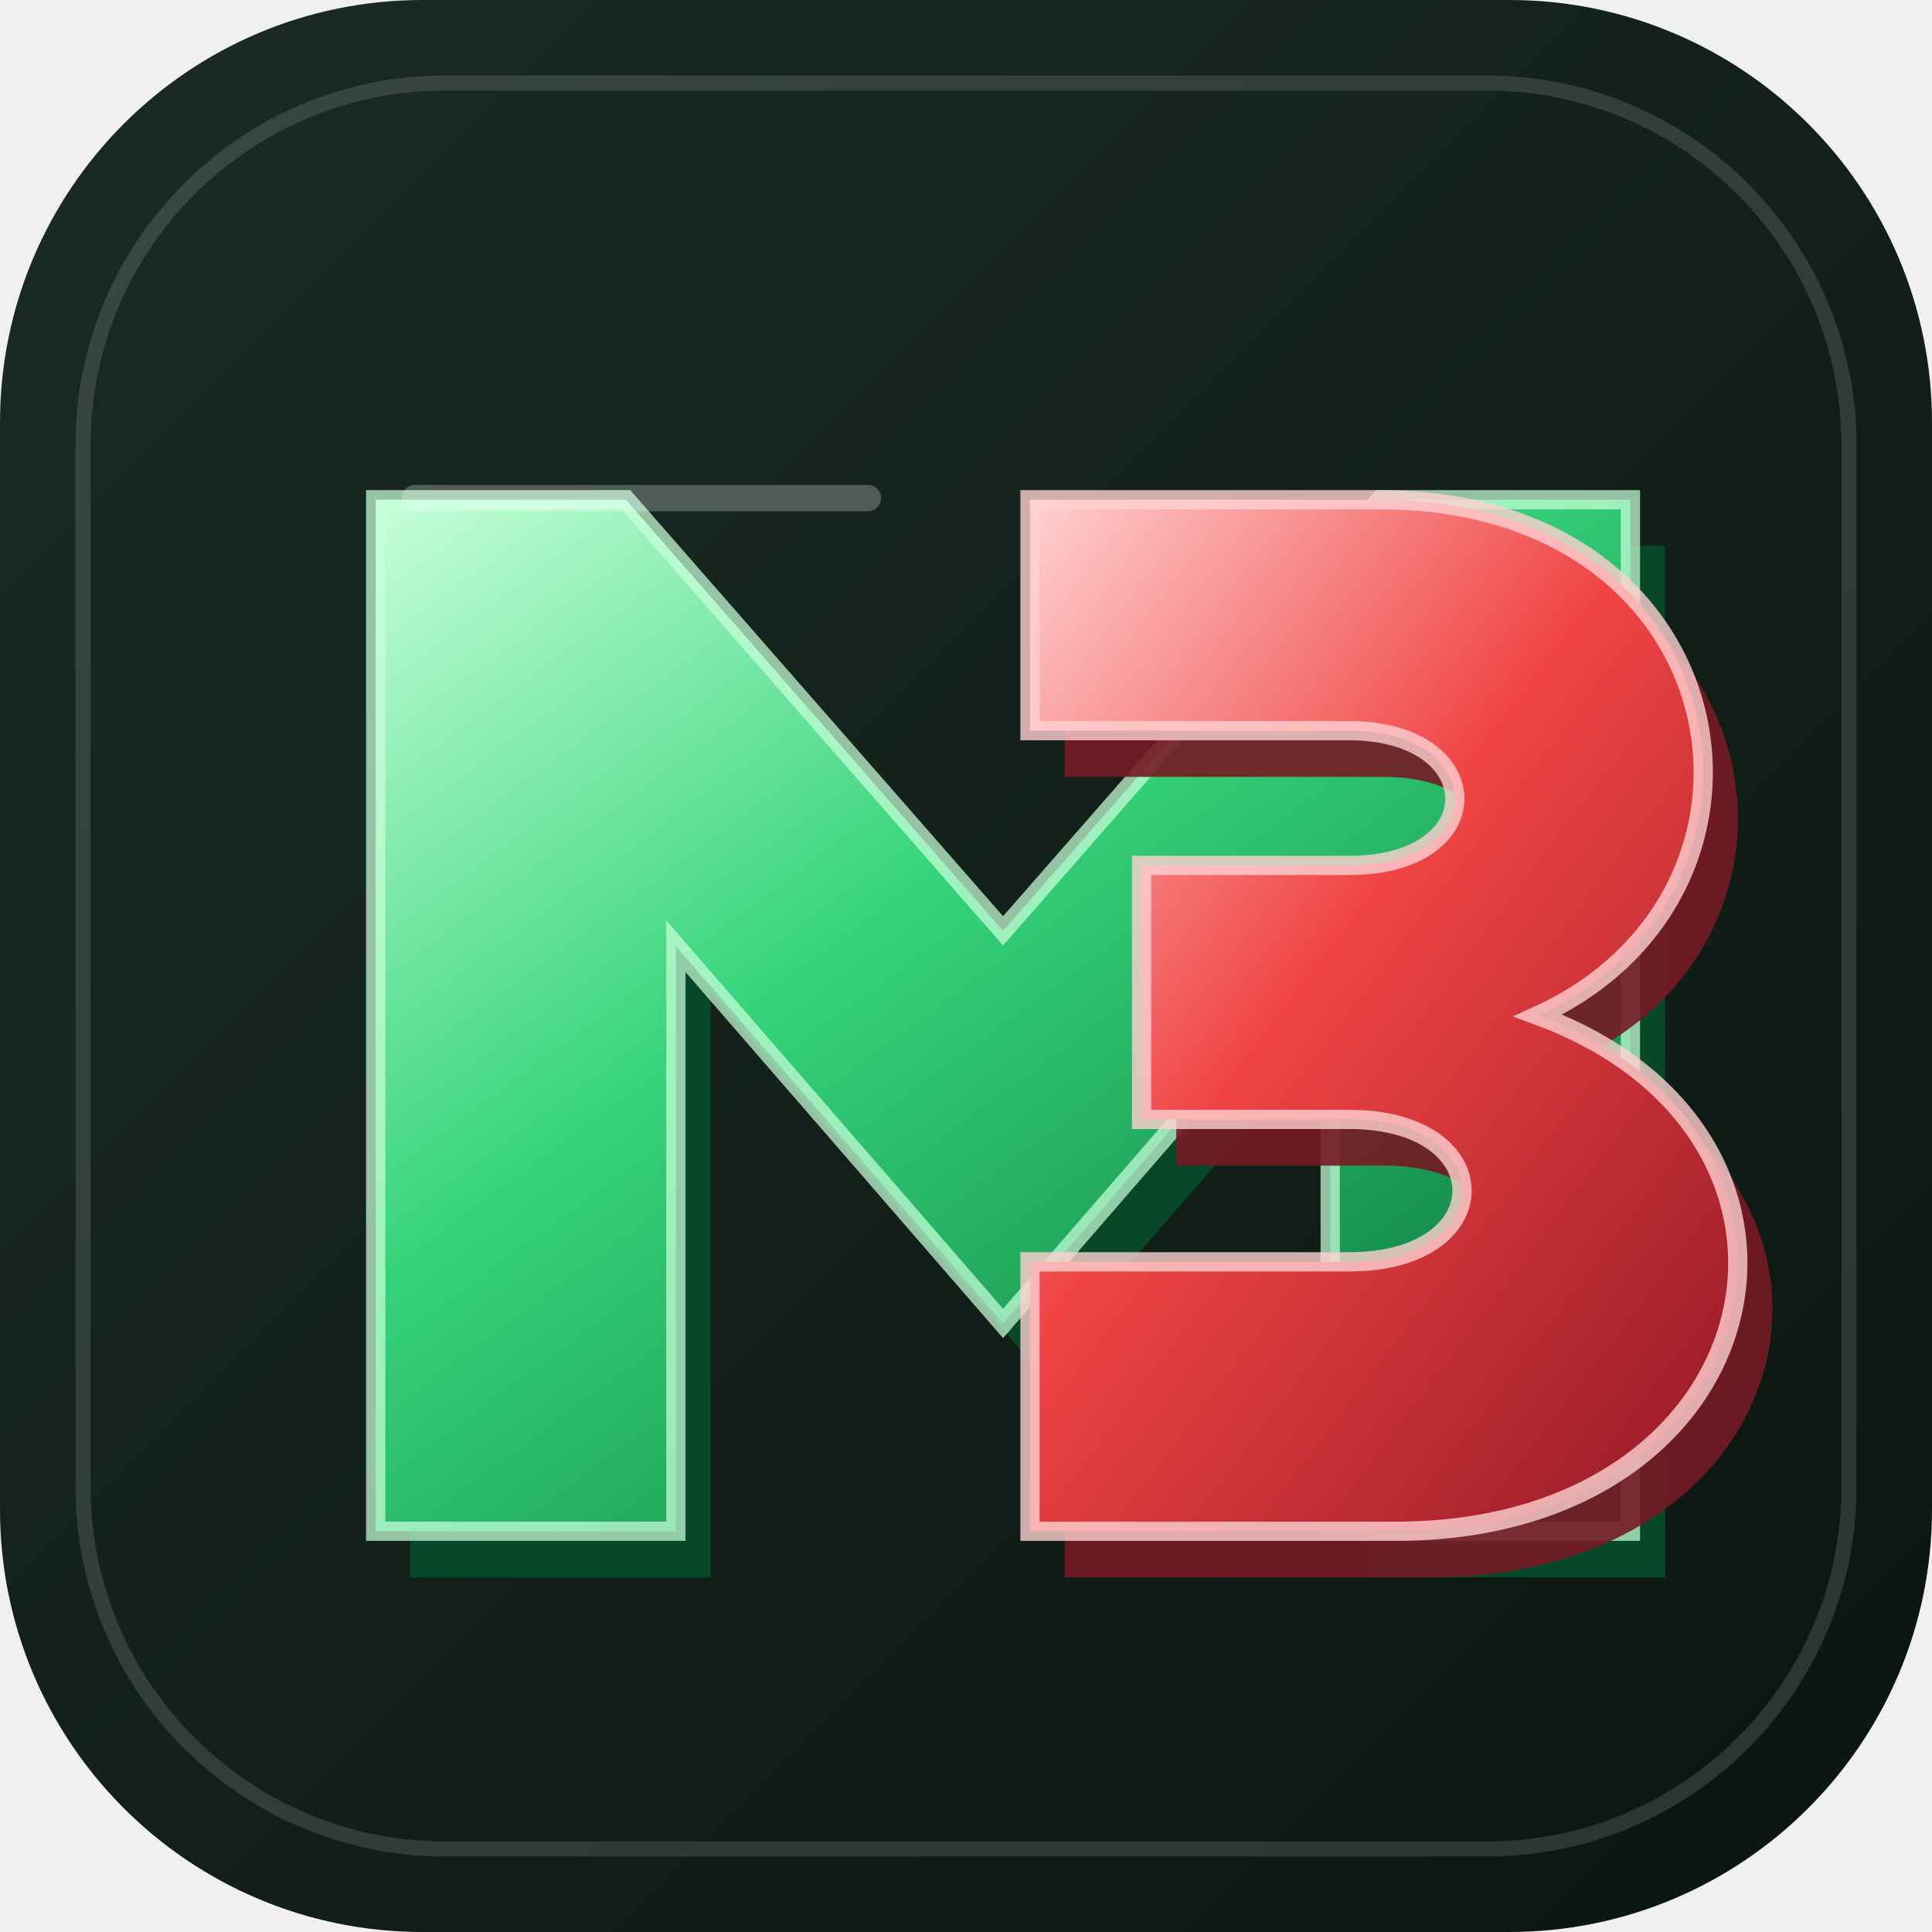
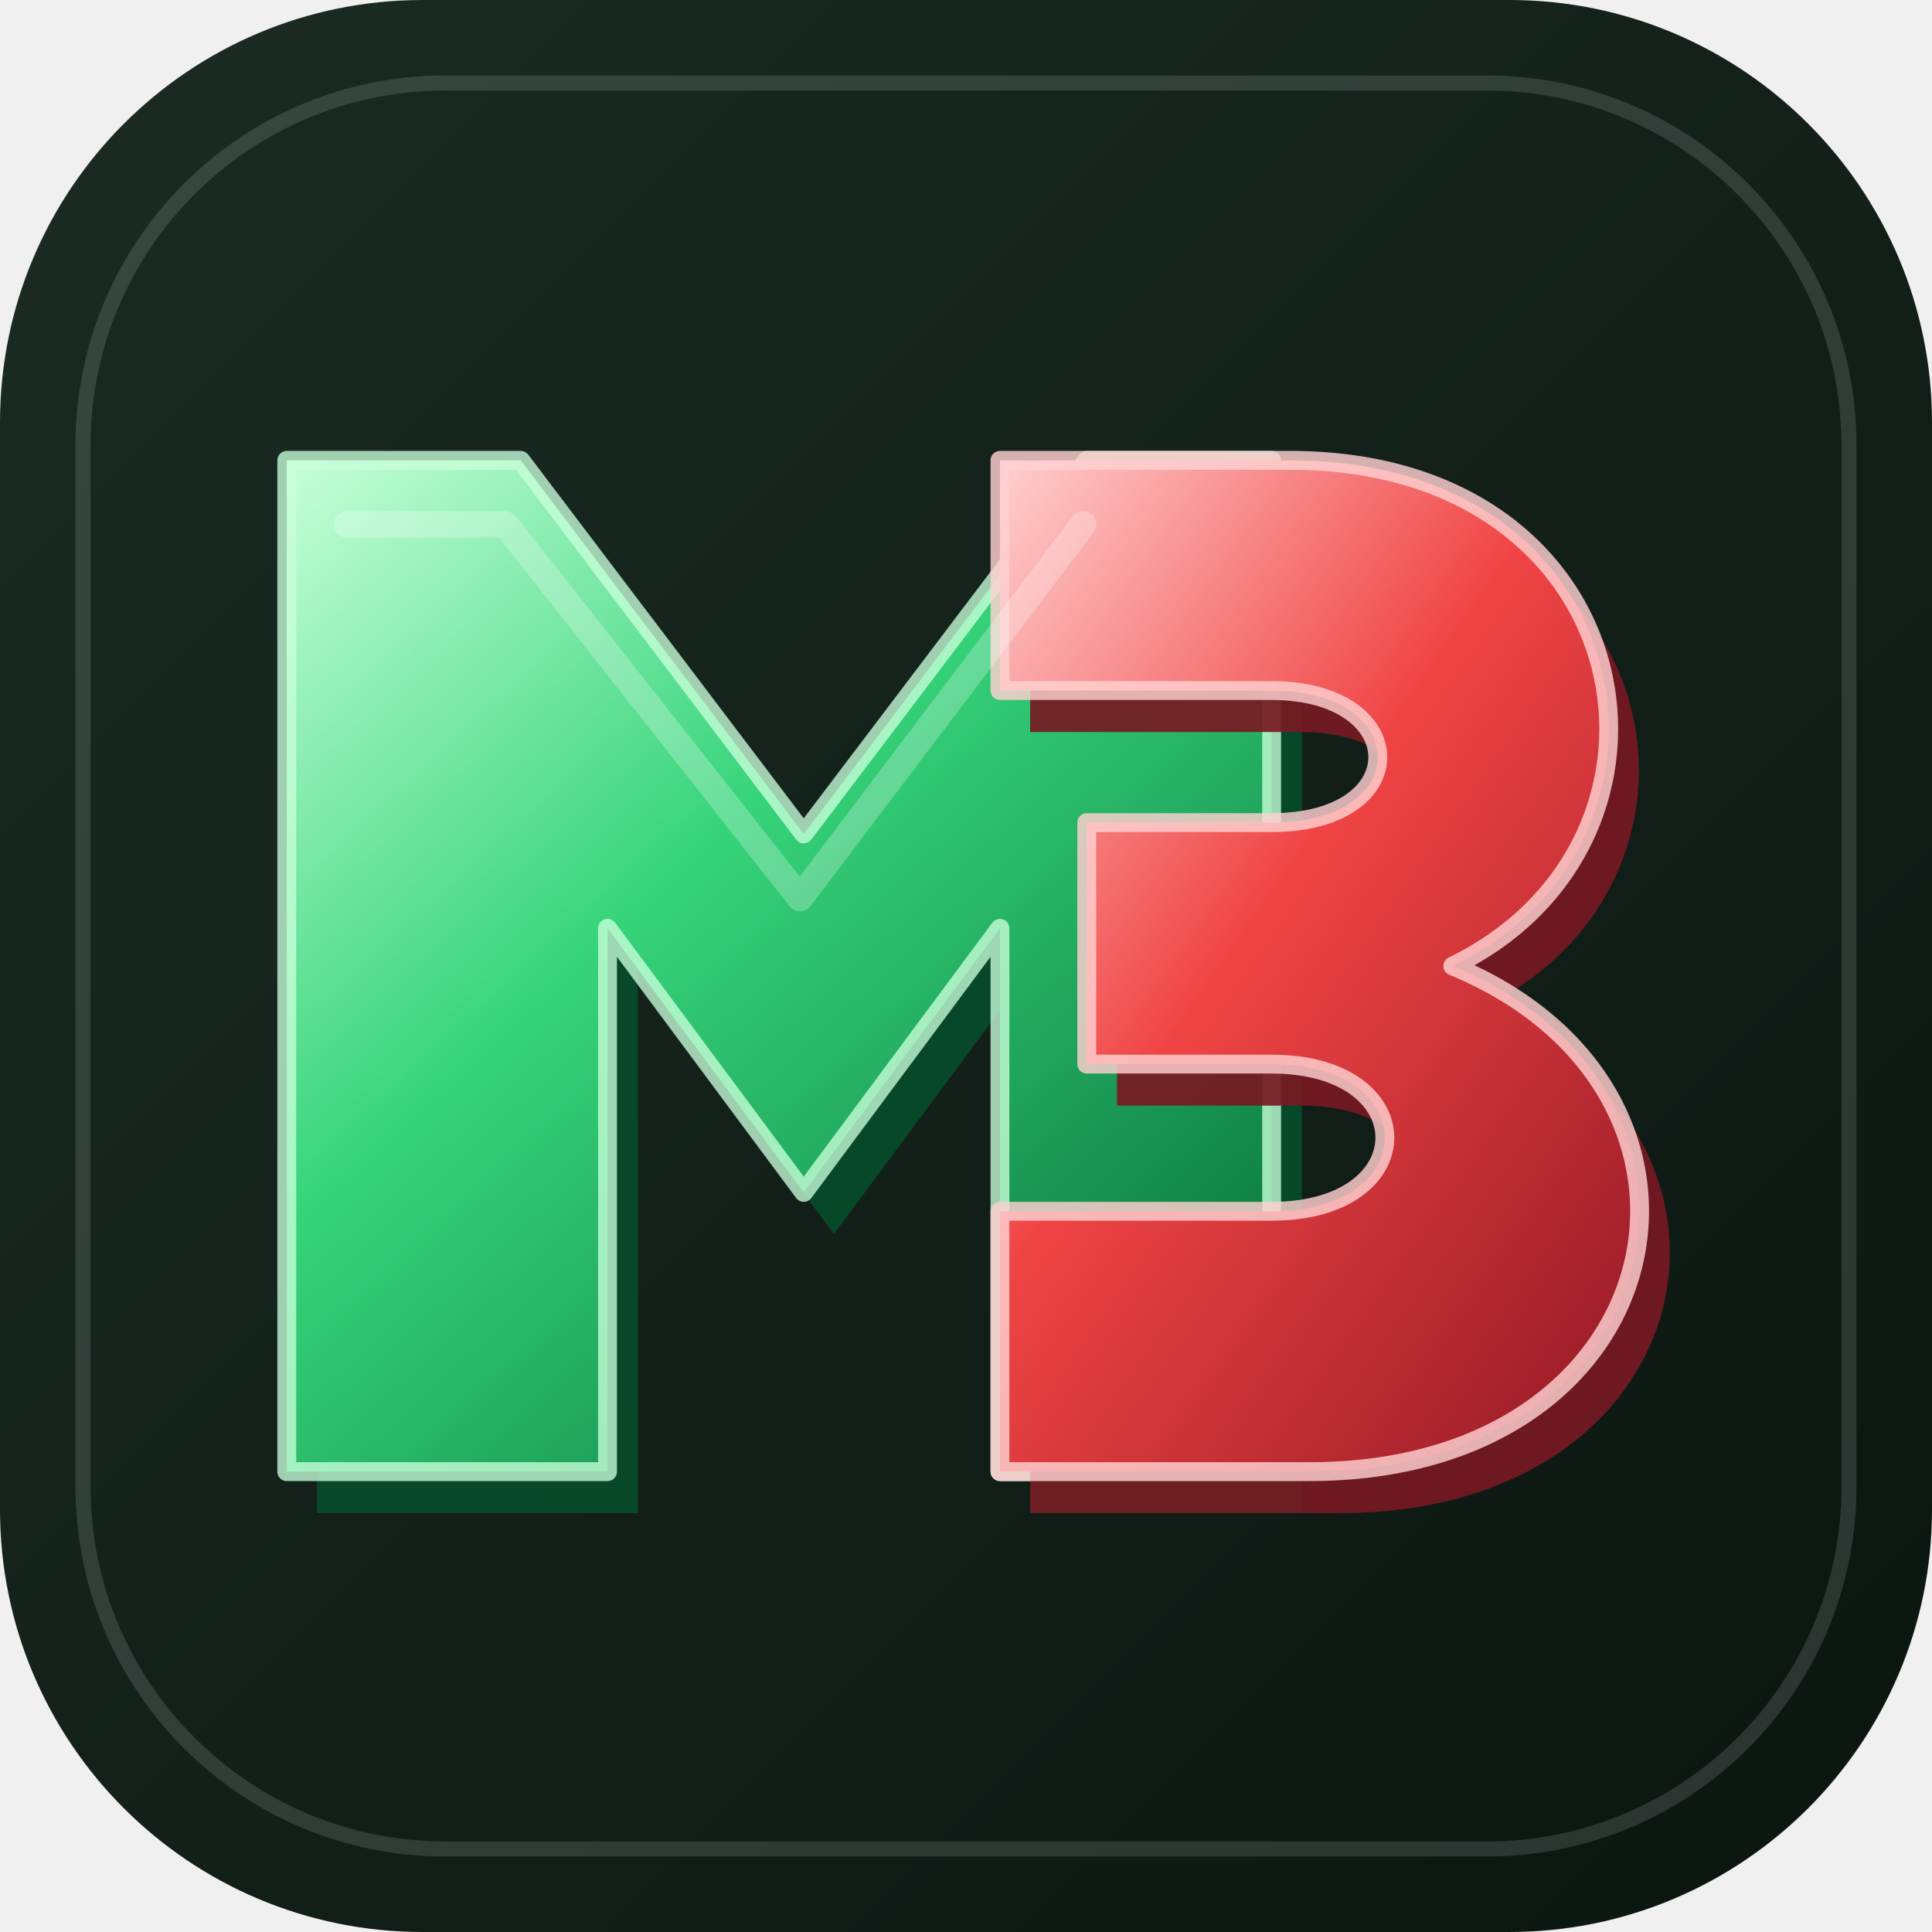
<svg xmlns="http://www.w3.org/2000/svg" viewBox="0 0 512 512">
  <defs>
    <linearGradient id="bg" x1="0" y1="0" x2="1" y2="1">
      <stop offset="0" stop-color="#1b2c24" />
      <stop offset="1" stop-color="#0b1510" />
    </linearGradient>
-     <linearGradient id="green" x1="0" y1="0" x2="0.9" y2="1">
+     <linearGradient id="green" x1="0" y1="0" x2=".9" y2="1">
      <stop offset="0" stop-color="#c8ffda" />
      <stop offset=".42" stop-color="#36d47a" />
      <stop offset="1" stop-color="#08713a" />
    </linearGradient>
    <linearGradient id="red" x1="0" y1="0" x2=".9" y2="1">
      <stop offset="0" stop-color="#ffd0d0" />
      <stop offset=".45" stop-color="#f04444" />
      <stop offset="1" stop-color="#981b27" />
    </linearGradient>
  </defs>
  <rect width="512" height="512" rx="112" fill="url(#bg)" />
  <rect x="22" y="22" width="468" height="468" rx="96" fill="none" stroke="#fff" stroke-opacity=".13" stroke-width="4" />
-   <g transform="translate(20 8) scale(1.02)">
-     <path d="M78 390V122h65l98 112 98-112h65v268h-78V238l-85 98-85-98v152z" fill="#064d2b" opacity=".9" transform="translate(9 12)" />
-     <path d="M78 390V122h65l98 112 98-112h65v268h-78V238l-85 98-85-98v152z" fill="url(#green)" stroke="#c8ffda" stroke-opacity=".72" stroke-width="5" />
-     <path d="M248 122h91c94 0 111 102 41 134 84 31 62 134-37 134h-95v-70h83c39 0 39-37 0-37h-54v-66h54c37 0 36-35 0-35h-83z" fill="#761923" opacity=".9" transform="translate(9 12)" />
-     <path d="M248 122h91c94 0 111 102 41 134 84 31 62 134-37 134h-95v-70h83c39 0 39-37 0-37h-54v-66h54c37 0 36-35 0-35h-83z" fill="url(#red)" stroke="#ffd0d0" stroke-opacity=".8" stroke-width="5" />
-   </g>
-   <path d="M110 132h120" stroke="#fff" stroke-opacity=".25" stroke-width="7" stroke-linecap="round" />
+   <path d="M76 390V122h62l75 99 75-99h49v268h-72V246l-52 70-52-70v144z" fill="#064d2b" opacity=".9" transform="translate(8 11)" />
+   <path d="M76 390V122h62l75 99 75-99h49v268h-72V246l-52 70-52-70v144z" fill="url(#green)" stroke="#c8ffda" stroke-opacity=".78" stroke-width="5" stroke-linejoin="round" />
+   <path d="M265 122h77c94 0 111 101 43 134 80 33 60 134-38 134h-82v-69h72c40 0 40-39 0-39h-49v-64h49c38 0 37-35 0-35h-72z" fill="#761923" opacity=".92" transform="translate(8 11)" />
+   <path d="M265 122h77c94 0 111 101 43 134 80 33 60 134-38 134h-82v-69h72c40 0 40-39 0-39h-49v-64h49c38 0 37-35 0-35h-72z" fill="url(#red)" stroke="#ffd0d0" stroke-opacity=".82" stroke-width="5" stroke-linejoin="round" />
+   <path d="M92 139h42l78 99 75-99" fill="none" stroke="#fff" stroke-opacity=".25" stroke-width="7" stroke-linecap="round" stroke-linejoin="round" />
</svg>
